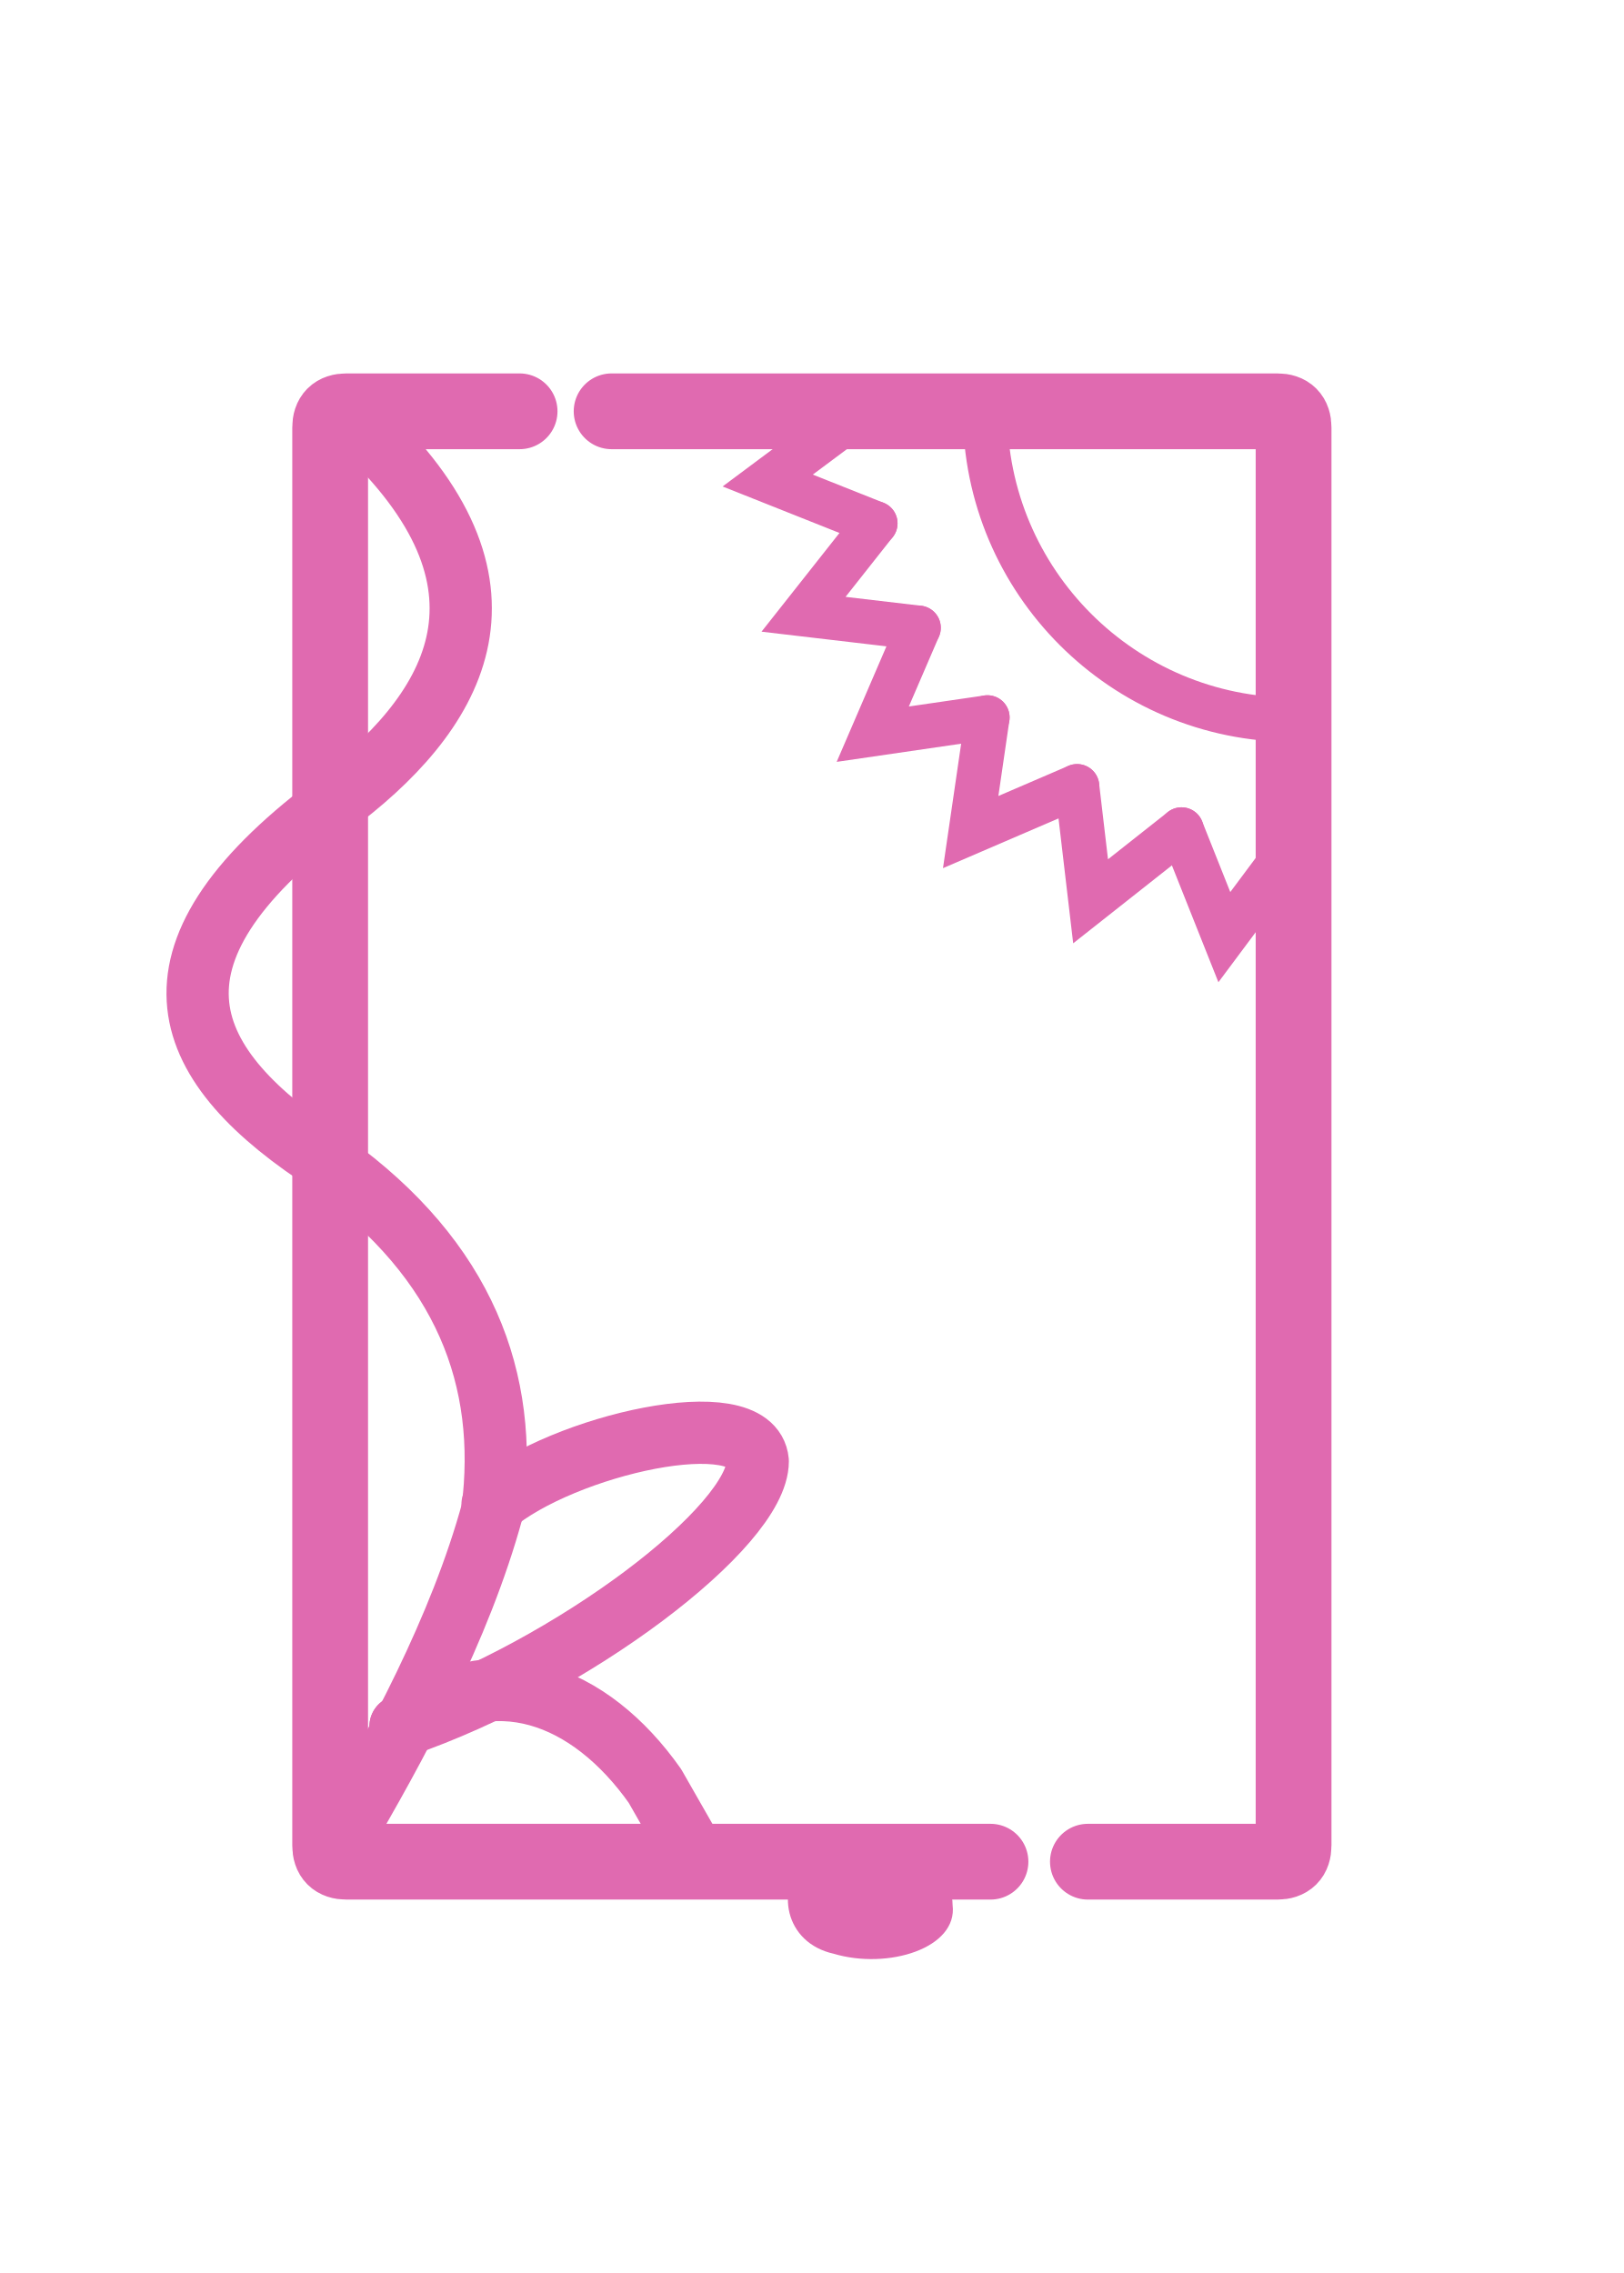
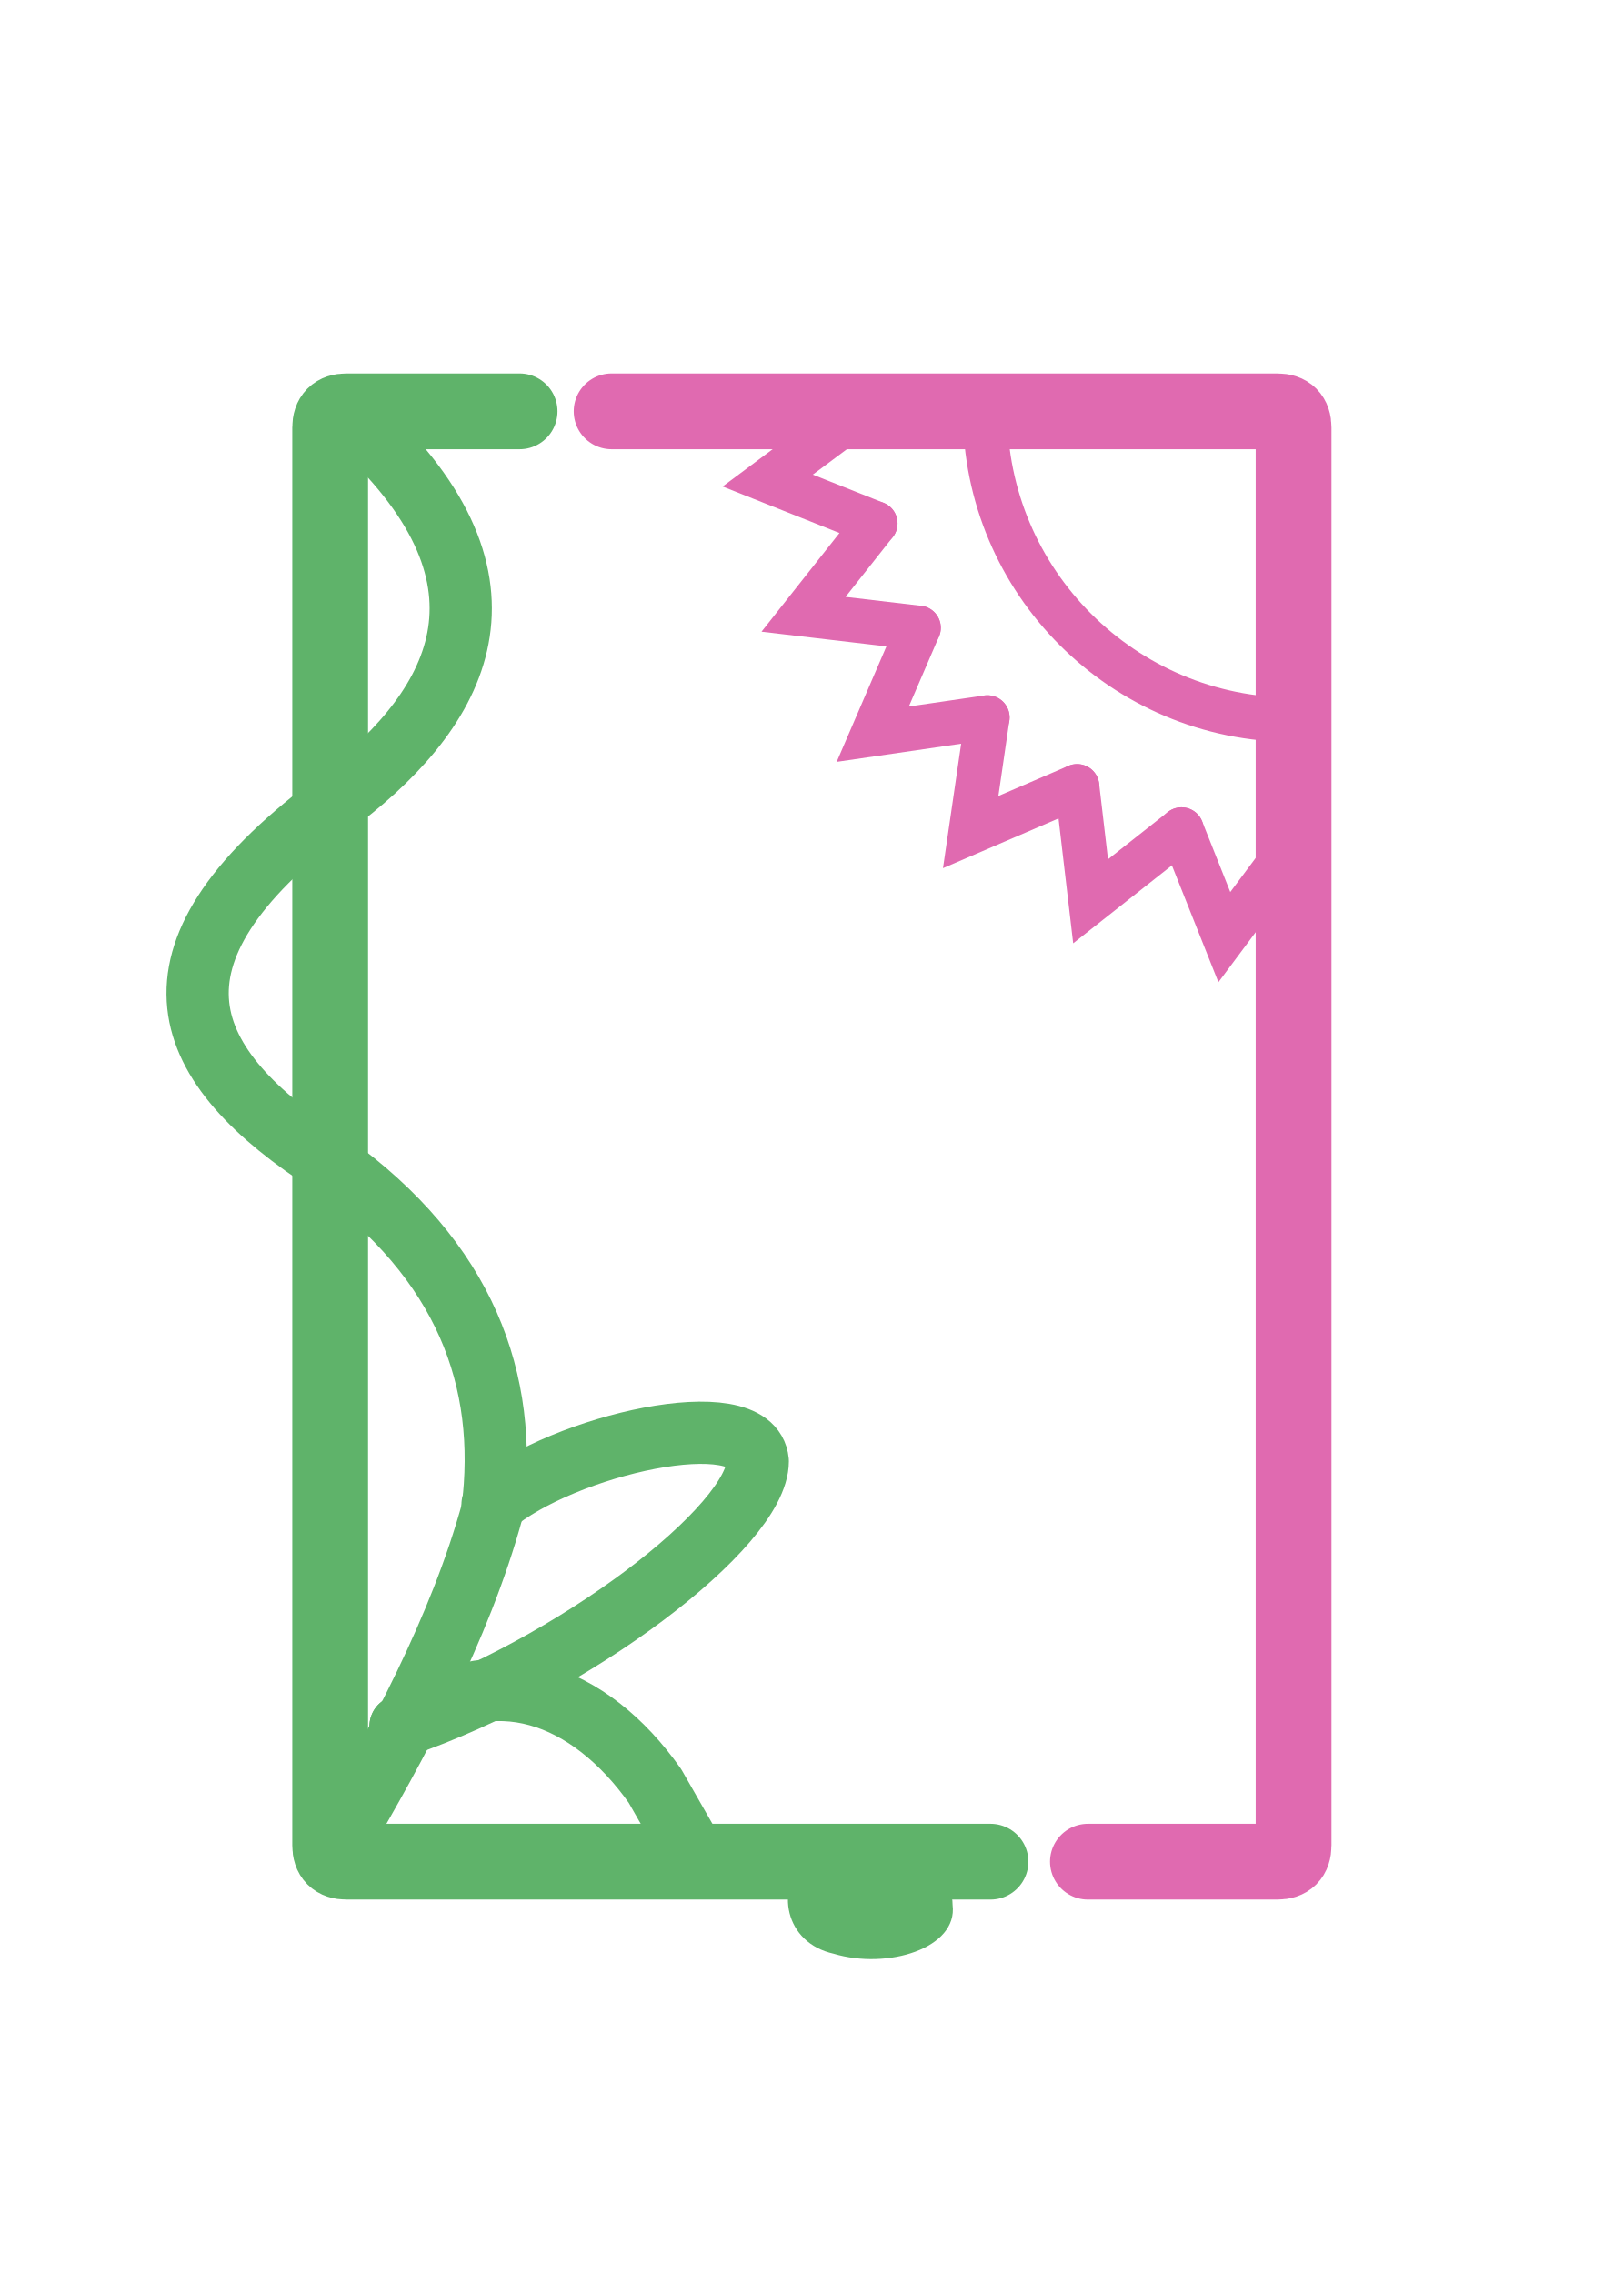
<svg xmlns="http://www.w3.org/2000/svg" width="300" height="420" fill="none" aria-labelledby="title desc" role="img" viewBox="0 0 300 420">
  <g fill="none" stroke-linecap="round" stroke-linejoin="round">
-     <g stroke="#e06ab0" stroke-width="14">
+     <g stroke="#5fb36a" stroke-width="14">
      <path id="frame-green" d="M183 344H64q-3 0-3-3V79q0-3 3-3H96" />
    </g>
    <g stroke="#e06ab0" stroke-width="14">
      <path id="frame-red" d="M113 76H236q3 0 3 3V341q0 3-3 3H201" />
    </g>
-     <g stroke="#e06ab0" stroke-width="11.5">
+     <g stroke="#5fb36a" stroke-width="11.5">
      <path id="green-vine" d="M68 80c30 29 16 52-7 69-37 28-28 48 0 66 25 18 33 40 30 64-6 22-18 44-28 61" />
      <path id="green-leaf-upper" d="M91 278c13-11 48-19 49-8 0 12-34 38-66 49" />
      <path id="green-leaf-lower" d="M74 319c17-13 35-6 47 11l8 14" />
    </g>
    <g stroke="#e06ab0" stroke-width="8.2">
      <path id="sun-arc" d="M182 76a57 57 0 0 0 57 57" />
      <path id="sun-ray-1" stroke-linejoin="miter" stroke-miterlimit="3" d="m159 76-17.162 12.792 19.888 7.914" transform="rotate(0 239 76)" />
      <path id="sun-ray-2" stroke-linejoin="miter" stroke-miterlimit="3" d="m159 76-17.162 12.792 19.888 7.914" transform="rotate(-15 239 76)" />
      <path id="sun-ray-3" stroke-linejoin="miter" stroke-miterlimit="3" d="m159 76-17.162 12.792 19.888 7.914" transform="rotate(-30 239 76)" />
      <path id="sun-ray-4" stroke-linejoin="miter" stroke-miterlimit="3" d="m159 76-17.162 12.792 19.888 7.914" transform="rotate(-45 239 76)" />
      <path id="sun-ray-5" stroke-linejoin="miter" stroke-miterlimit="3" d="m159 76-17.162 12.792 19.888 7.914" transform="rotate(-60 239 76)" />
      <path id="sun-ray-6" stroke-linejoin="miter" stroke-miterlimit="3" d="m159 76-17.162 12.792 19.888 7.914" transform="rotate(-75 239 76)" />
    </g>
  </g>
-   <path id="green-bud" fill="#e06ab0" d="M149 343c-6 6-4 16 5 18 10 3 23-1 22-9 0-4-3-8-7-9Z" />
+   <path id="green-bud" fill="#5fb36a" d="M149 343c-6 6-4 16 5 18 10 3 23-1 22-9 0-4-3-8-7-9Z" />
</svg>
